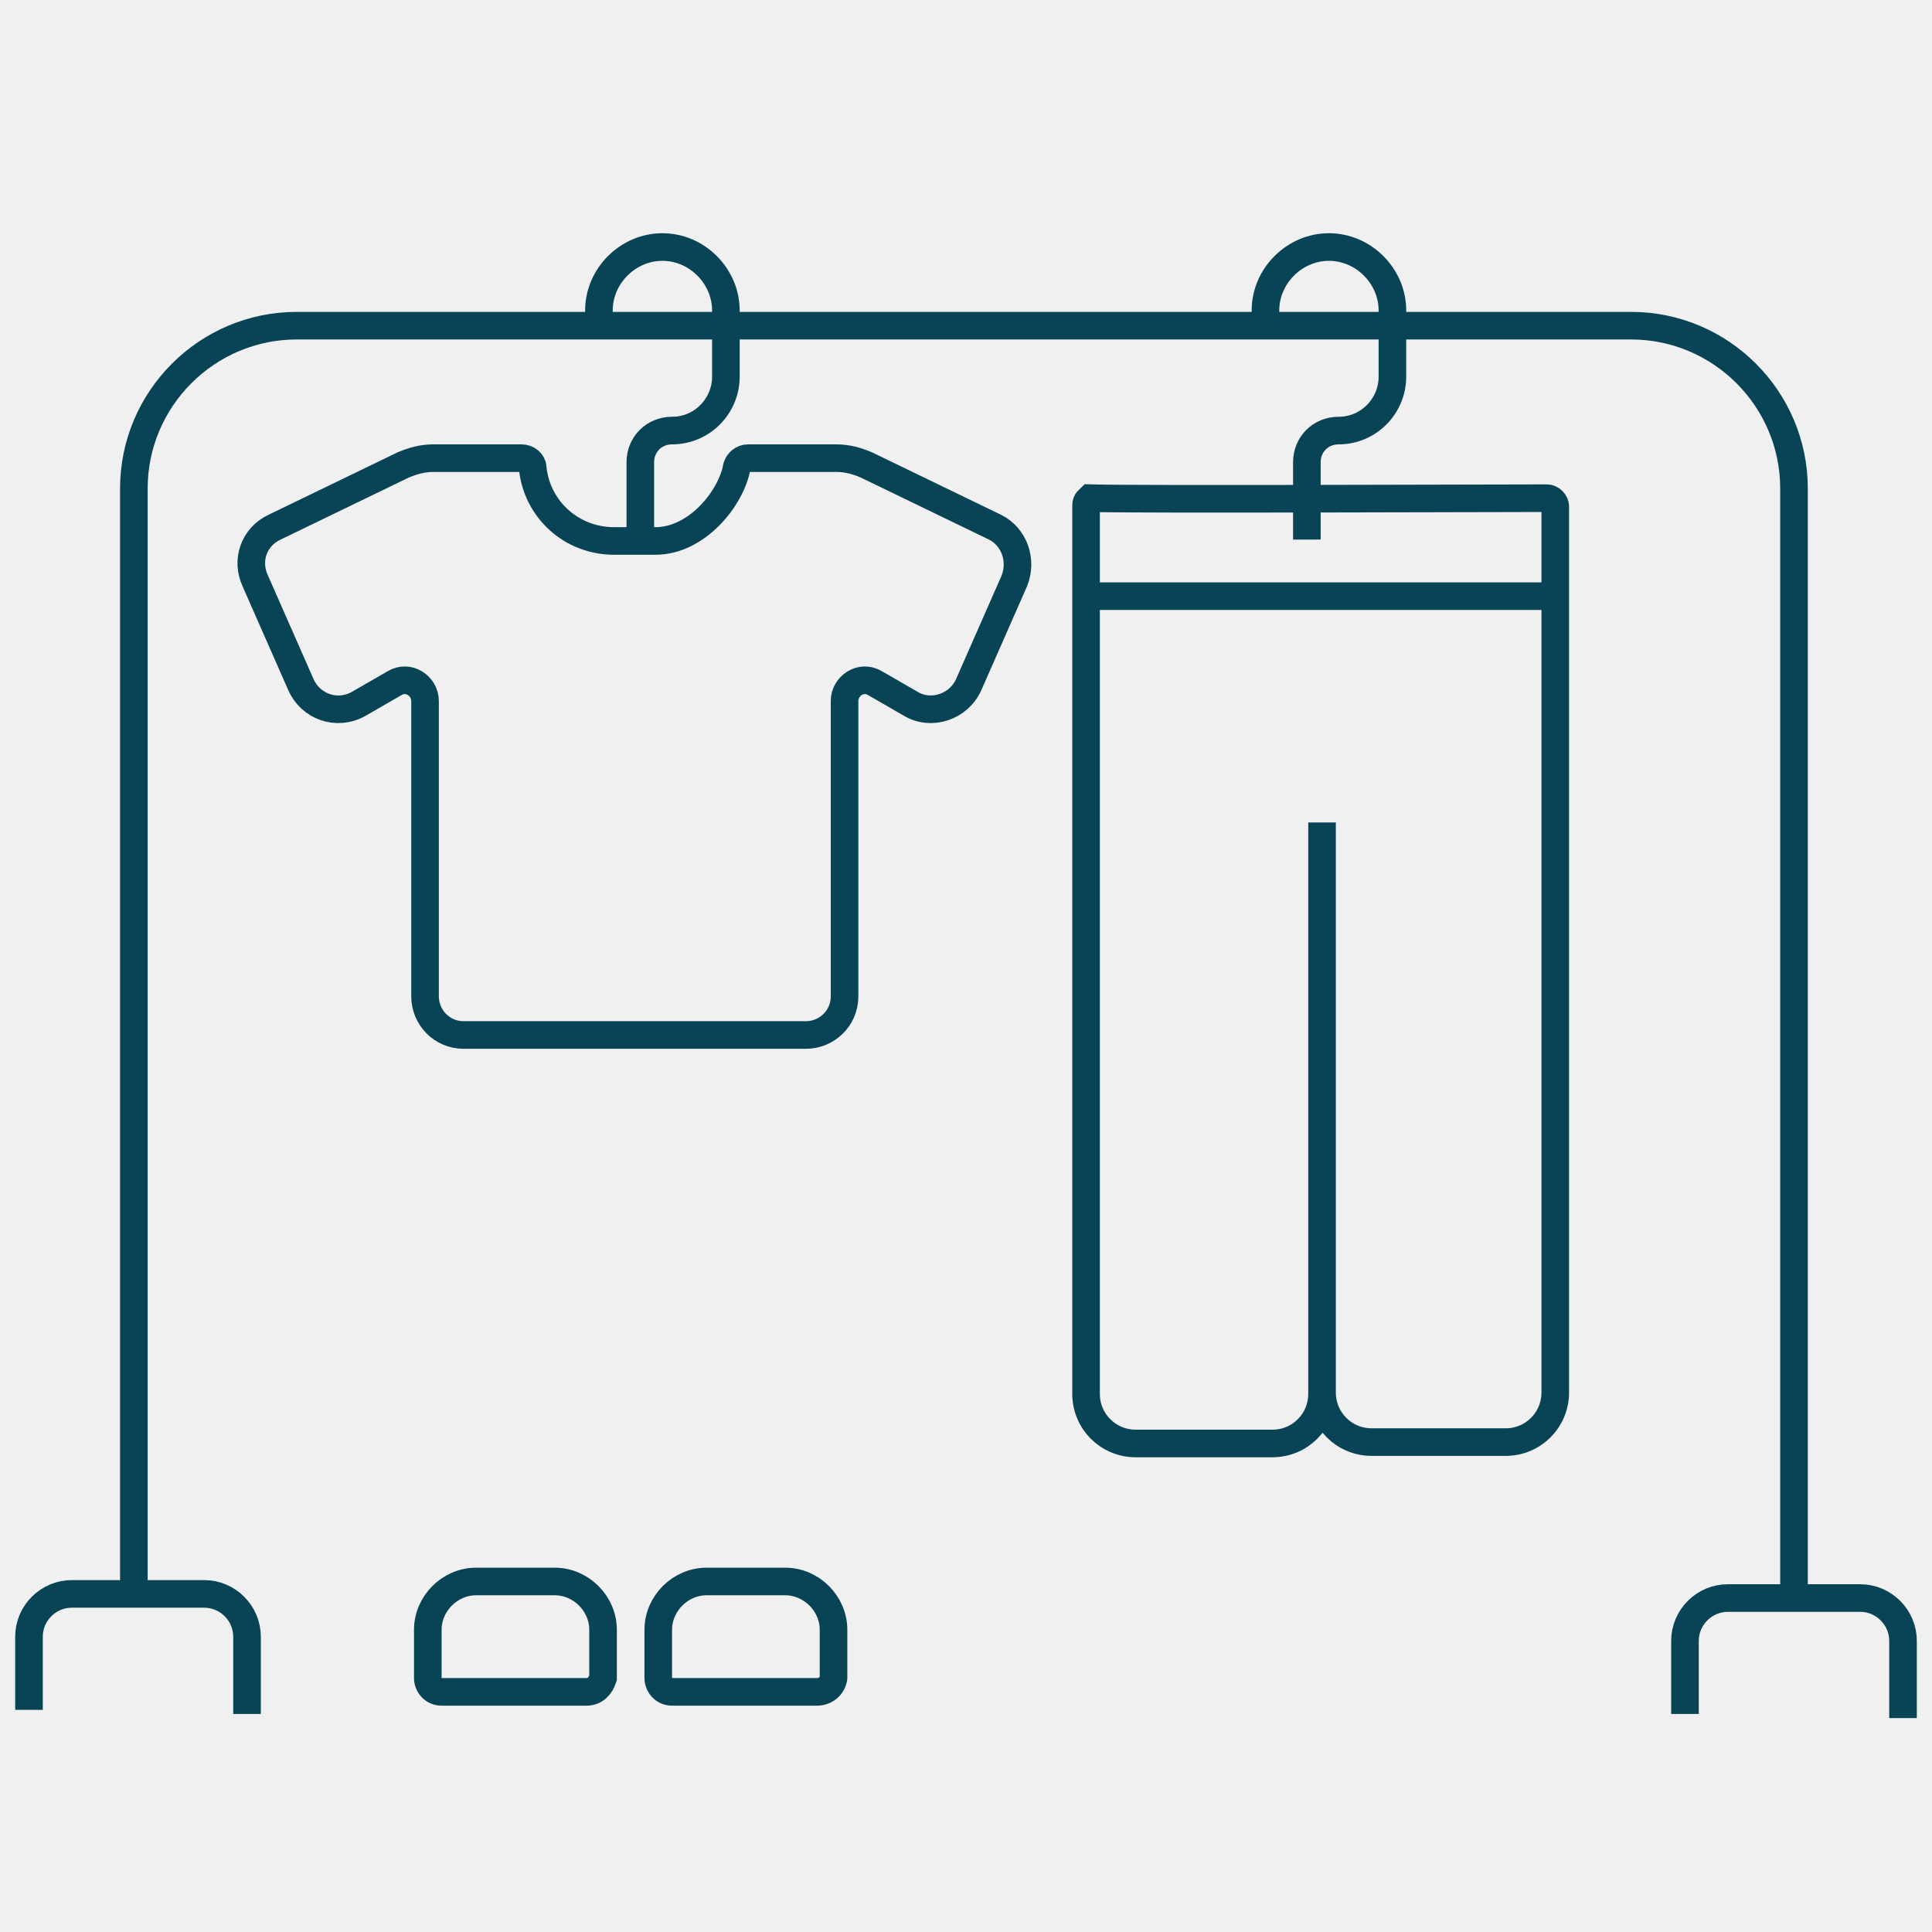
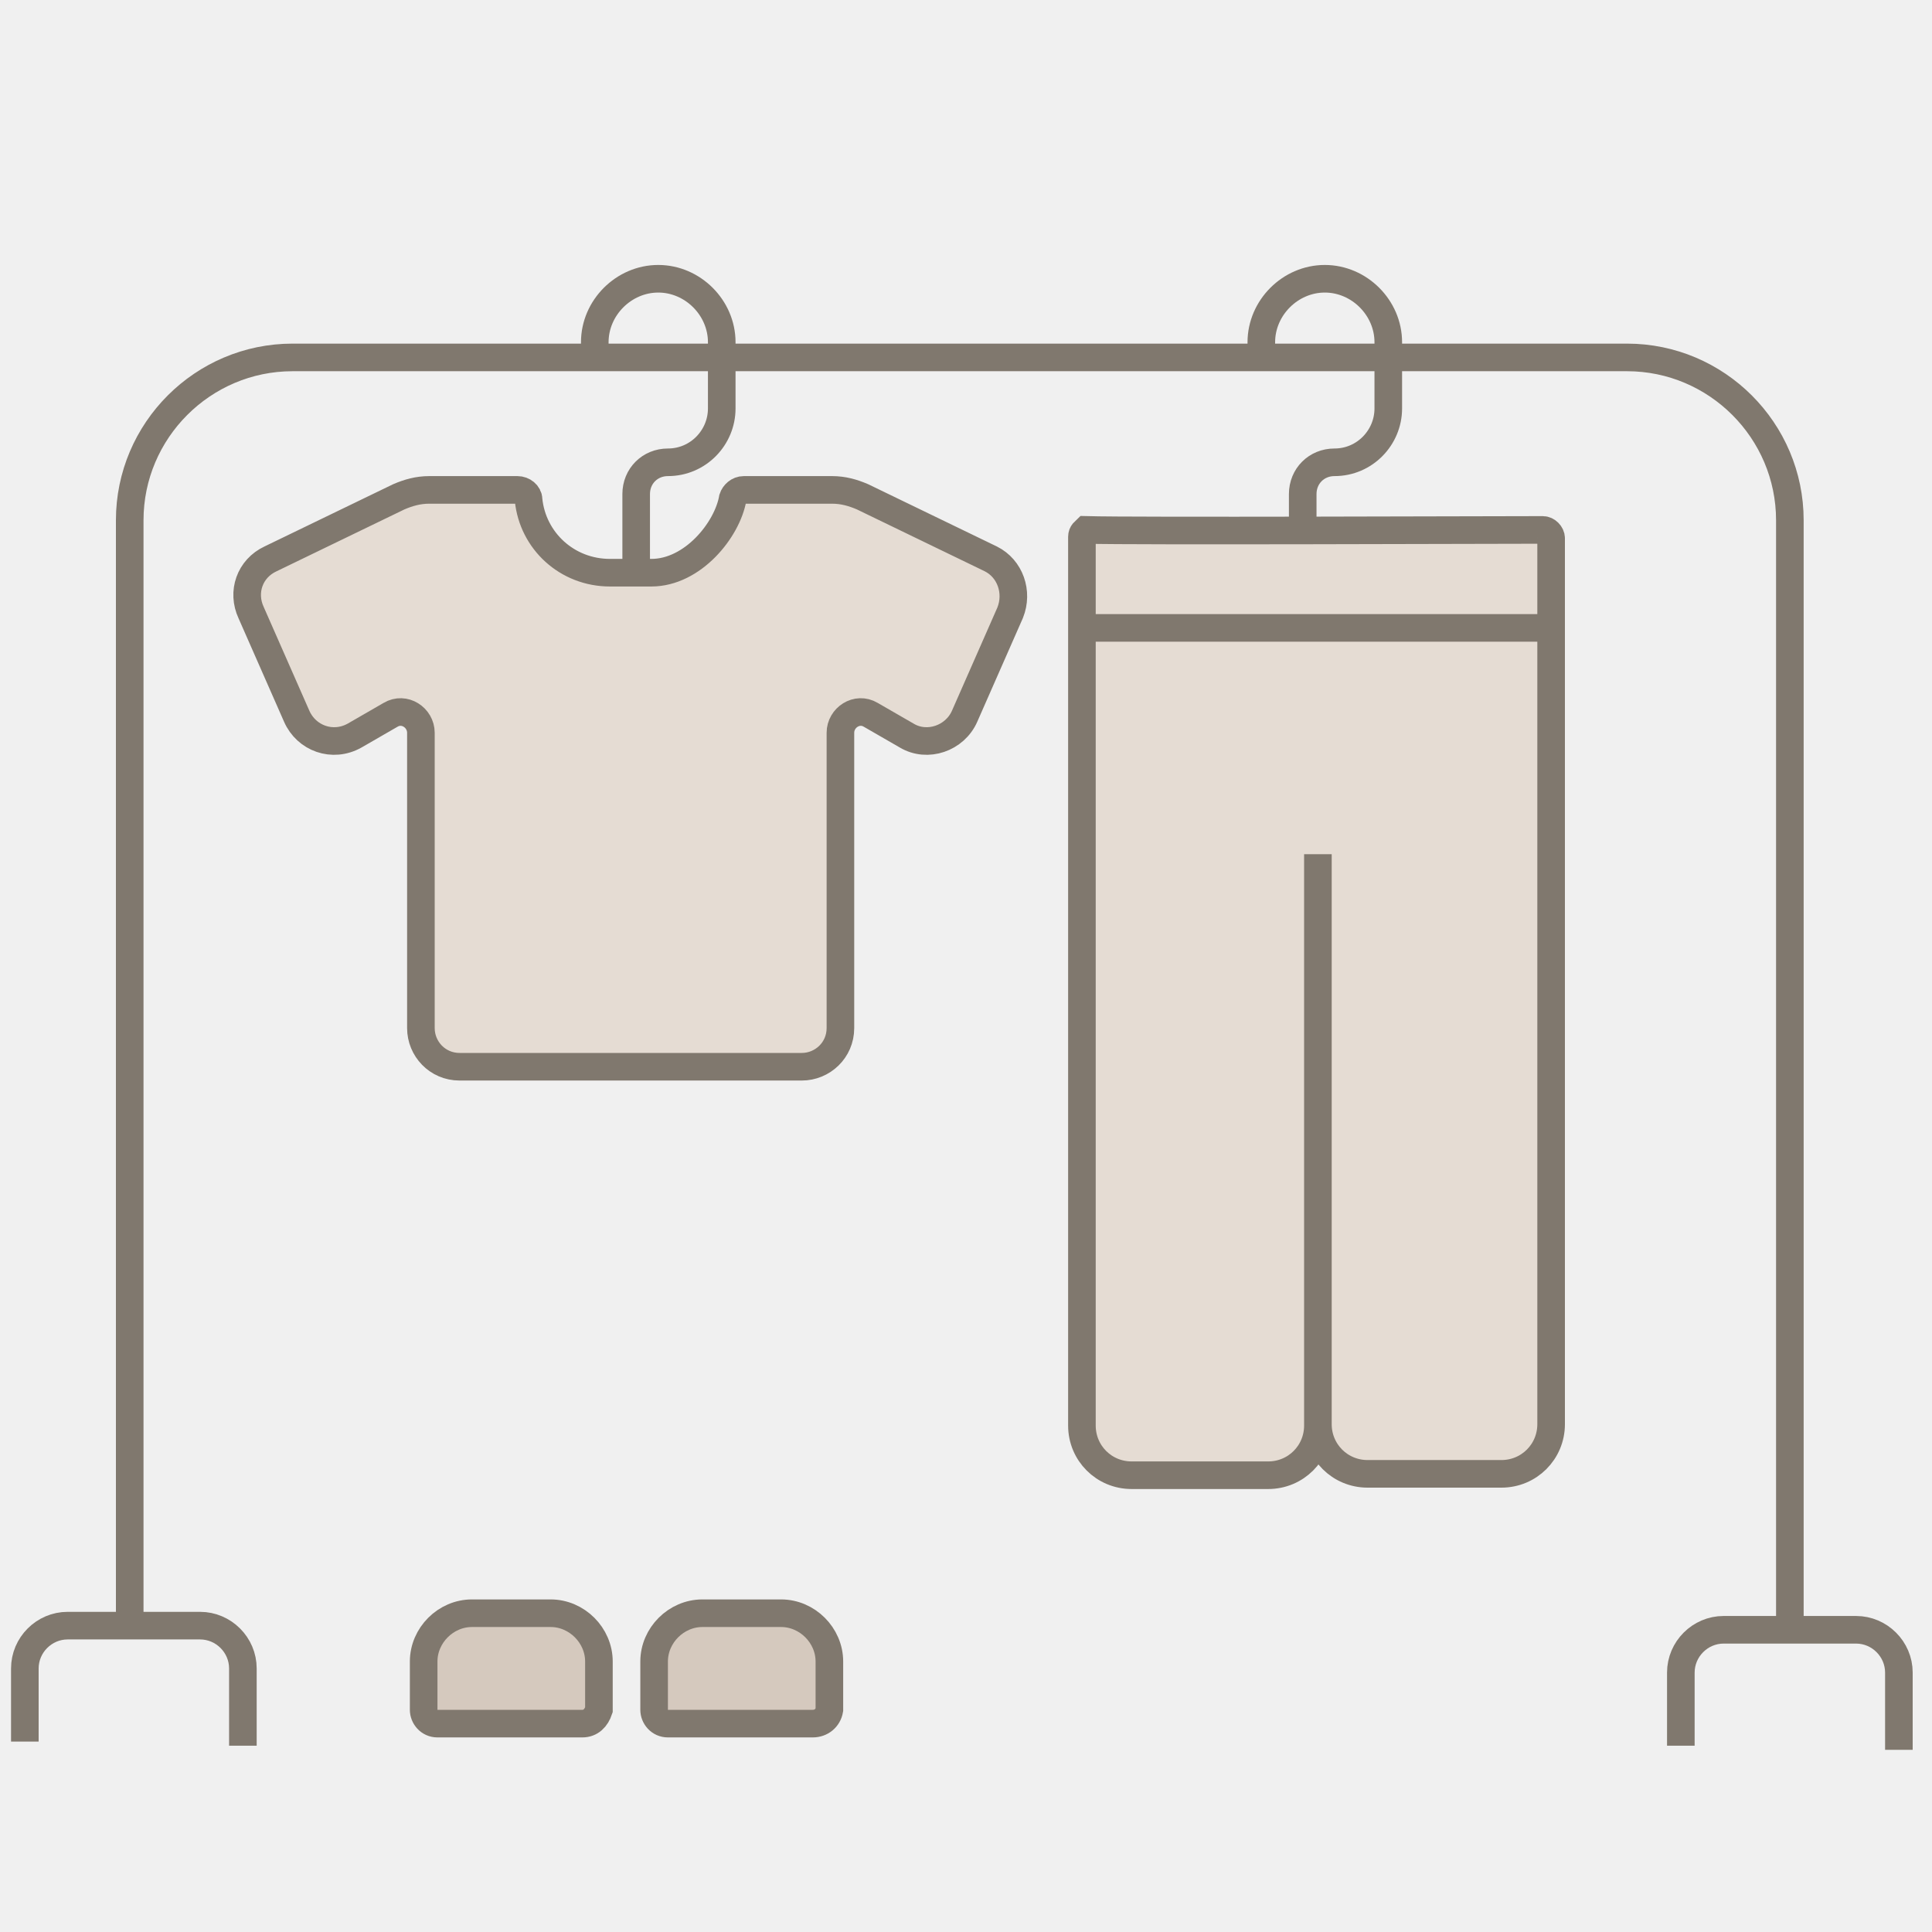
- <svg xmlns="http://www.w3.org/2000/svg" version="1.1" id="Layer_1" x="0px" y="0px" viewBox="-657.1 278.5 140 140" style="enable-background:new -657.1 278.5 140 140;" xml:space="preserve">
+ <svg xmlns="http://www.w3.org/2000/svg" version="1.1" id="Layer_1" x="0px" y="0px" viewBox="-329 331 140 140" style="enable-background:new -329 331 140 140;" xml:space="preserve">
  <style type="text/css">
- 	.st0{opacity:0.4;}
- 	.st1{fill:none;stroke:#000000;stroke-width:2;stroke-miterlimit:10;}
- 	.st2{fill:#FFFFFF;stroke:#000000;stroke-width:2;stroke-miterlimit:10;}
- 	.st3{fill:none;stroke:#0A4456;stroke-width:2;stroke-miterlimit:10;}
- 	.st4{fill:#FFFFFF;stroke:#0A4456;stroke-width:2;stroke-miterlimit:10;}
- 	.st5{fill:none;stroke:#094456;stroke-width:2;stroke-miterlimit:10;}
- 	.st6{fill:#FFFFFF;stroke:#094456;stroke-width:2;stroke-miterlimit:10;}
+ 	.st0{fill:none;stroke:#80786E;stroke-width:2;stroke-miterlimit:10;}
+ 	.st1{fill:#E5DCD3;stroke:#80786E;stroke-width:2;stroke-miterlimit:10;}
+ 	.st2{fill:#D5C9BE;stroke:#80786E;stroke-width:2;stroke-miterlimit:10;}
</style>
  <g>
-     <path class="st5" d="M-655,402.4v-5.3c0-1.7,1.4-3.1,3.1-3.1h9.6c1.7,0,3.1,1.4,3.1,3.1v5.6" />
-     <path class="st5" d="M-535,402.7v-5.3c0-1.7,1.4-3.1,3.1-3.1h9.6c1.7,0,3.1,1.4,3.1,3.1v5.6" />
-     <path class="st5" d="M-647.4,394.9v-81c0-6.5,5.3-11.8,11.8-11.8h96.7c6.5,0,11.8,5.3,11.8,11.8v79.8" />
-     <path class="st5" d="M-565.4,301.8V301c0-2.5,2.1-4.6,4.6-4.6l0,0c2.5,0,4.6,2.1,4.6,4.6v4.8c0,2.1-1.7,3.9-3.9,3.9l0,0   c-1.3,0-2.3,1-2.3,2.3v5.6" />
+     <path class="st0" d="M-327.2,457.2v-5.3c0-1.7,1.4-3.1,3.1-3.1h9.6c1.7,0,3.1,1.4,3.1,3.1v5.6" />
+     <path class="st0" d="M-207.2,457.5v-5.3c0-1.7,1.4-3.1,3.1-3.1h9.6c1.7,0,3.1,1.4,3.1,3.1v5.6" />
+     <path class="st0" d="M-319.6,449.7v-81c0-6.5,5.3-11.8,11.8-11.8h96.7c6.5,0,11.8,5.3,11.8,11.8v79.8" />
+     <path class="st0" d="M-237.6,356.6v-0.8c0-2.5,2.1-4.6,4.6-4.6l0,0c2.5,0,4.6,2.1,4.6,4.6v4.8c0,2.1-1.7,3.9-3.9,3.9l0,0   c-1.3,0-2.3,1-2.3,2.3v5.6" />
    <g>
-       <path class="st5" d="M-613.7,301.8V301c0-2.5,2.1-4.6,4.6-4.6l0,0c2.5,0,4.6,2.1,4.6,4.6v4.8c0,2.1-1.7,3.9-3.9,3.9l0,0    c-1.3,0-2.3,1-2.3,2.3v5.6" />
-       <path class="st5" d="M-611.2,353.5h12.5c1.5,0,2.8-1.2,2.8-2.8v-21.4c0-1.1,1.2-1.9,2.2-1.3l2.6,1.5c1.5,0.9,3.5,0.2,4.2-1.4    l3.3-7.5c0.6-1.5,0-3.2-1.4-3.9l-9.3-4.5c-0.7-0.3-1.4-0.5-2.2-0.5h-6.4c-0.4,0-0.7,0.3-0.8,0.6c-0.4,2.3-2.9,5.4-5.9,5.4l-1.5,0    l-1.5,0c-3.1,0-5.6-2.3-5.9-5.3c0-0.4-0.4-0.7-0.8-0.7h-6.4c-0.8,0-1.5,0.2-2.2,0.5l-9.3,4.5c-1.5,0.7-2.1,2.4-1.4,3.9l3.3,7.5    c0.7,1.6,2.6,2.3,4.2,1.4l2.6-1.5c1-0.6,2.2,0.2,2.2,1.3v21.4c0,1.5,1.2,2.8,2.8,2.8H-611.2" />
+       <path class="st0" d="M-285.9,356.6v-0.8c0-2.5,2.1-4.6,4.6-4.6l0,0c2.5,0,4.6,2.1,4.6,4.6v4.8c0,2.1-1.7,3.9-3.9,3.9l0,0    c-1.3,0-2.3,1-2.3,2.3v5.6" />
+       <path class="st1" d="M-283.4,408.3h12.5c1.5,0,2.8-1.2,2.8-2.8v-21.4c0-1.1,1.2-1.9,2.2-1.3l2.6,1.5c1.5,0.9,3.5,0.2,4.2-1.4    l3.3-7.5c0.6-1.5,0-3.2-1.4-3.9l-9.3-4.5c-0.7-0.3-1.4-0.5-2.2-0.5h-6.4c-0.4,0-0.7,0.3-0.8,0.6c-0.4,2.3-2.9,5.4-5.9,5.4h-1.5    h-1.5c-3.1,0-5.6-2.3-5.9-5.3c0-0.4-0.4-0.7-0.8-0.7h-6.4c-0.8,0-1.5,0.2-2.2,0.5l-9.3,4.5c-1.5,0.7-2.1,2.4-1.4,3.9l3.3,7.5    c0.7,1.6,2.6,2.3,4.2,1.4l2.6-1.5c1-0.6,2.2,0.2,2.2,1.3v21.4c0,1.5,1.2,2.8,2.8,2.8H-283.4" />
    </g>
-     <path class="st5" d="M-578.4,315.1v64.4c0,2,1.6,3.6,3.6,3.6h9.9c2,0,3.6-1.6,3.6-3.6v-41.4v41.3c0,2,1.6,3.6,3.6,3.6h9.7   c2,0,3.6-1.6,3.6-3.6v-64.2c0-0.3-0.3-0.6-0.6-0.6c-4.2,0-29.5,0.1-33.1,0C-578.2,314.7-578.4,314.8-578.4,315.1z" />
-     <line class="st5" x1="-578.2" y1="321.7" x2="-544.7" y2="321.7" />
-     <path class="st5" d="M-614.6,401.1h-10.5c-0.6,0-1-0.5-1-1v-3.5c0-1.9,1.6-3.5,3.5-3.5h5.7c1.9,0,3.5,1.6,3.5,3.5v3.5   C-613.6,400.7-614,401.1-614.6,401.1z" />
-     <path class="st5" d="M-597.9,401.1h-10.5c-0.6,0-1-0.5-1-1v-3.5c0-1.9,1.6-3.5,3.5-3.5h5.7c1.9,0,3.5,1.6,3.5,3.5v3.5   C-596.8,400.7-597.3,401.1-597.9,401.1z" />
+     <path class="st1" d="M-250.6,369.9v64.4c0,2,1.6,3.6,3.6,3.6h9.9c2,0,3.6-1.6,3.6-3.6v-41.4v41.3c0,2,1.6,3.6,3.6,3.6h9.7   c2,0,3.6-1.6,3.6-3.6V370c0-0.3-0.3-0.6-0.6-0.6c-4.2,0-29.5,0.1-33.1,0C-250.4,369.5-250.6,369.6-250.6,369.9z" />
+     <line class="st0" x1="-250.4" y1="376.5" x2="-216.9" y2="376.5" />
+     <path class="st2" d="M-286.8,455.9h-10.5c-0.6,0-1-0.5-1-1v-3.5c0-1.9,1.6-3.5,3.5-3.5h5.7c1.9,0,3.5,1.6,3.5,3.5v3.5   C-285.8,455.5-286.2,455.9-286.8,455.9z" />
+     <path class="st2" d="M-270.1,455.9h-10.5c-0.6,0-1-0.5-1-1v-3.5c0-1.9,1.6-3.5,3.5-3.5h5.7c1.9,0,3.5,1.6,3.5,3.5v3.5   C-269,455.5-269.5,455.9-270.1,455.9z" />
  </g>
</svg>
